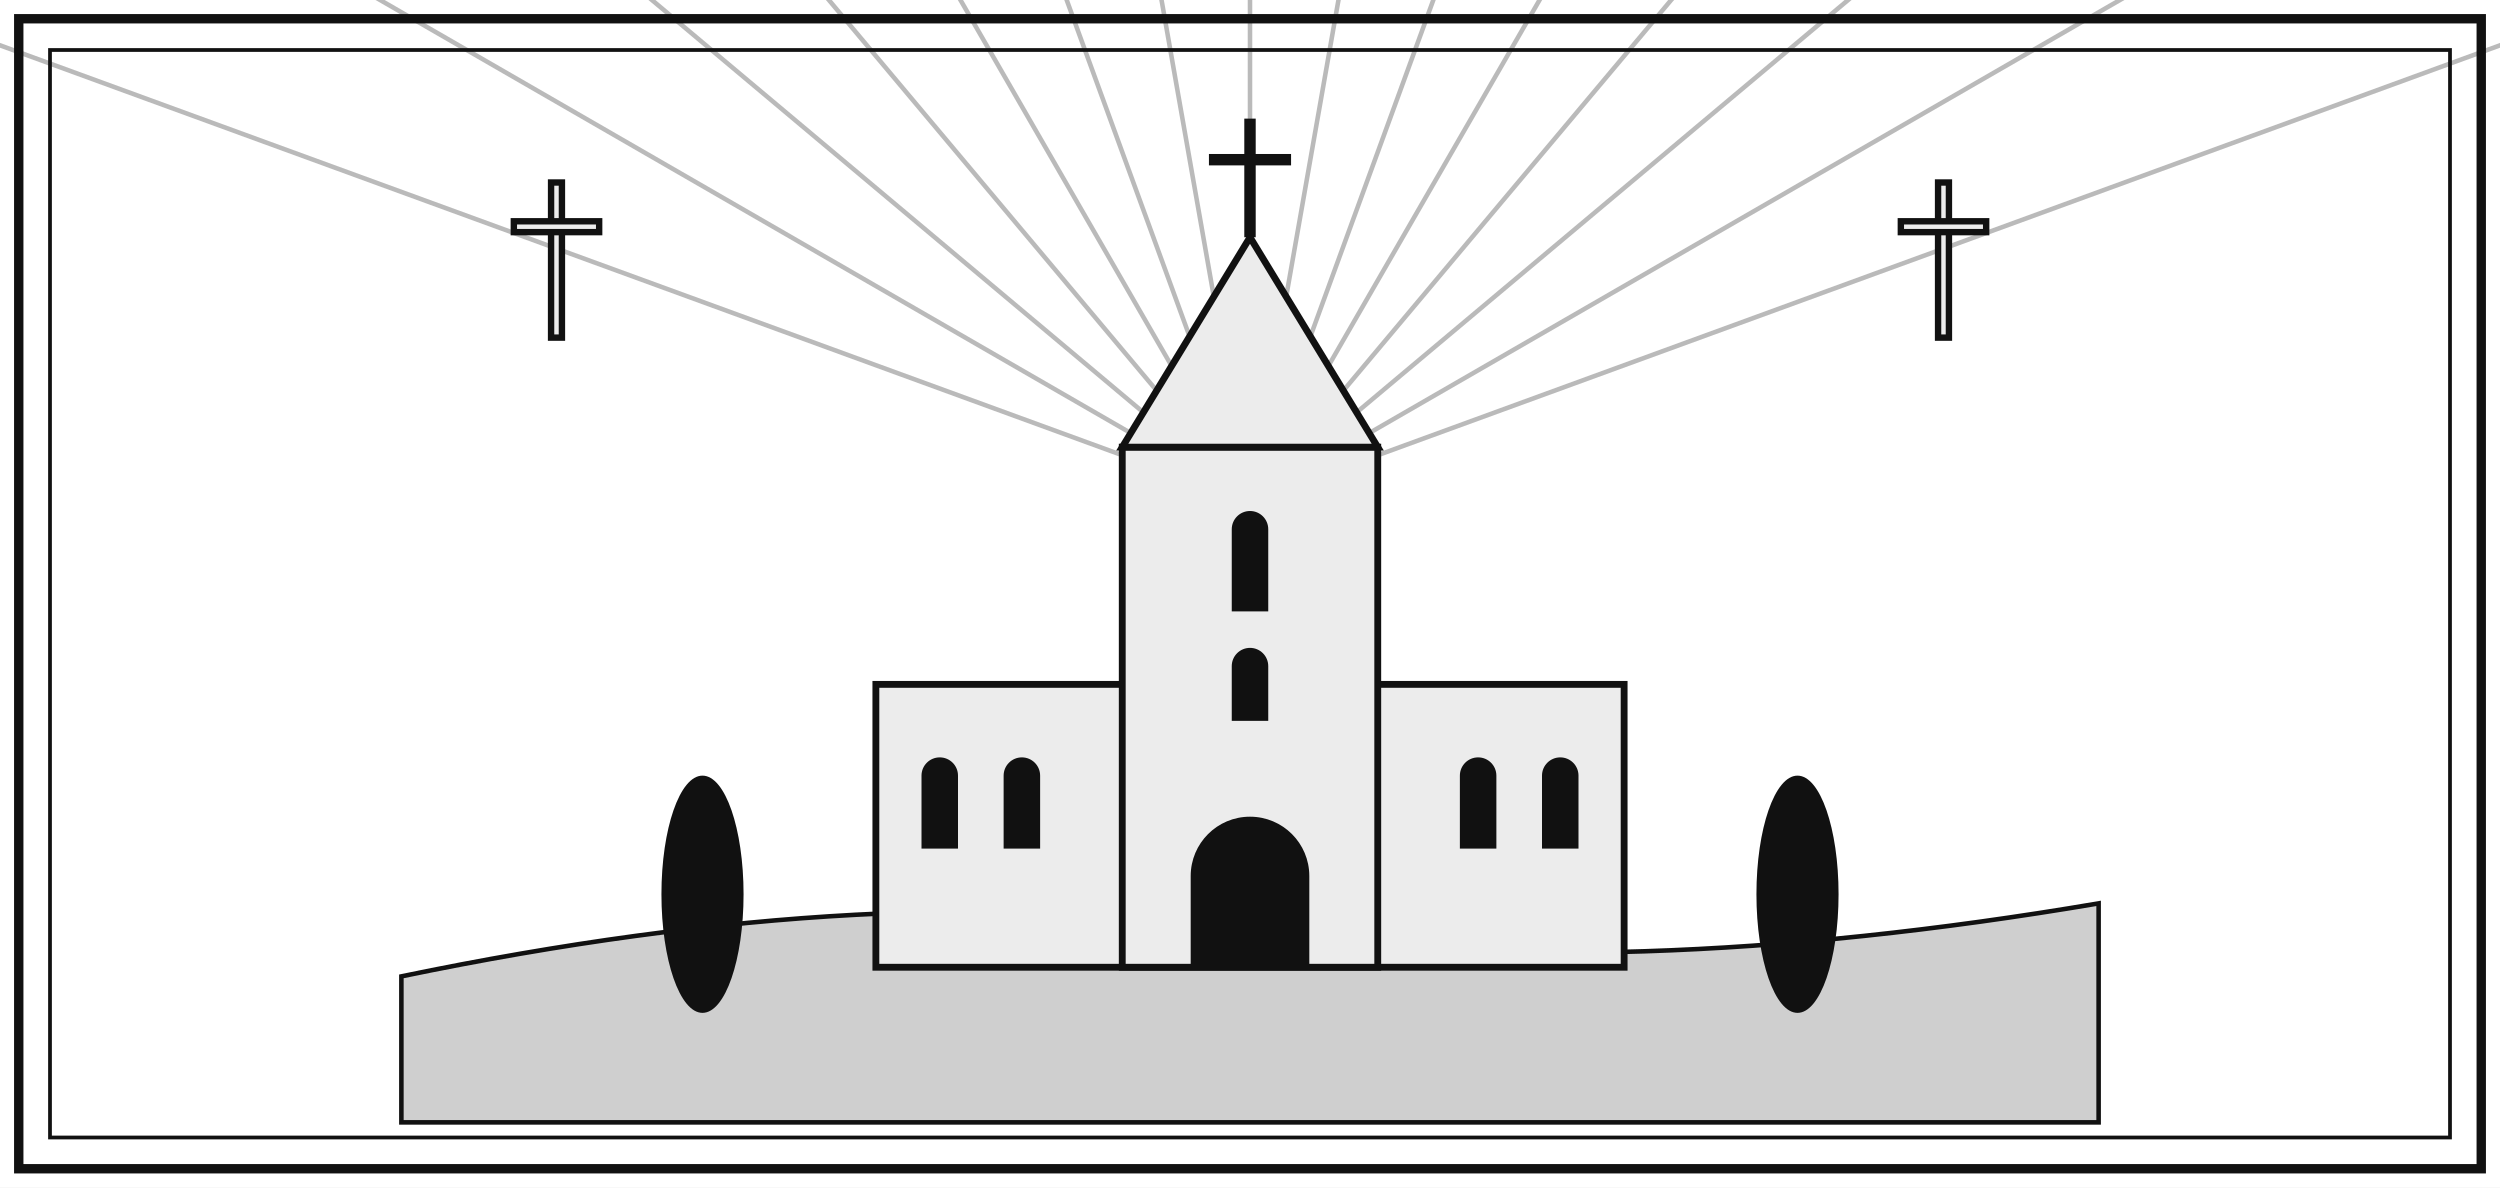
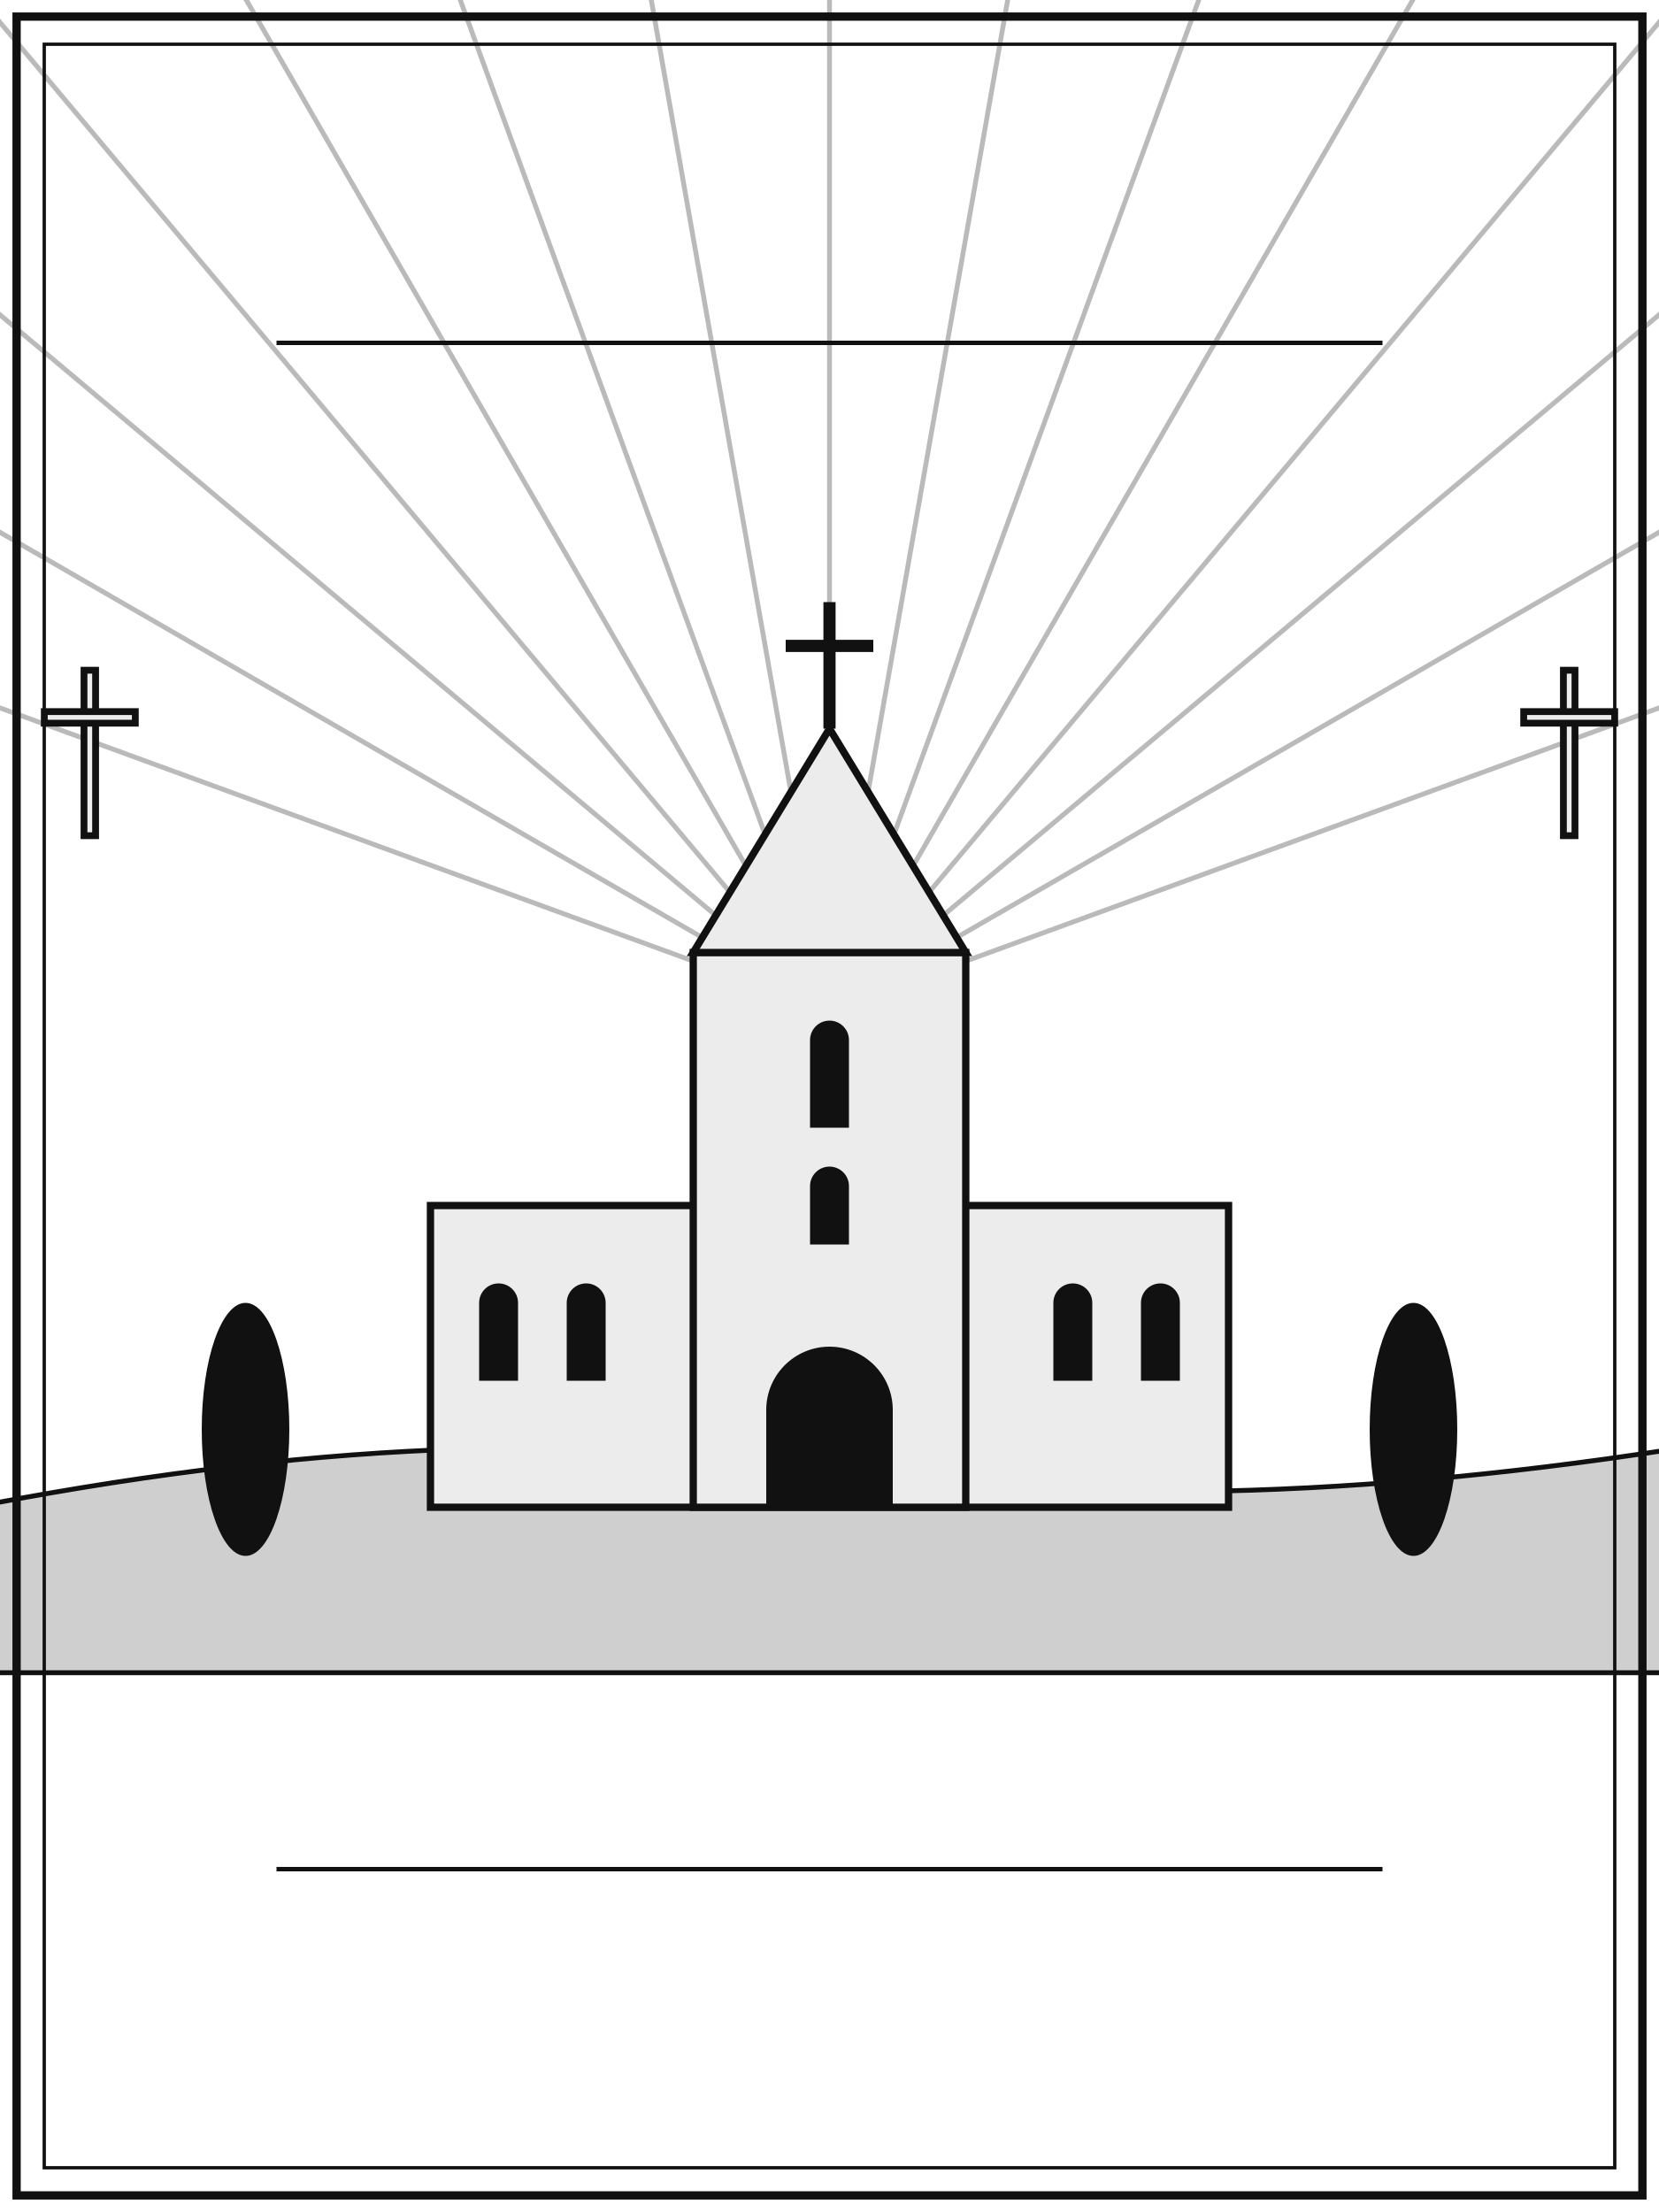
- <svg xmlns="http://www.w3.org/2000/svg" viewBox="0 0 400 190" role="img" aria-label="Ilustracja: kościół z krzyżem na wieży">
-   <rect width="400" height="190" fill="#fff" />
-   <g transform="translate(54 0) scale(.73)">
+ <svg xmlns="http://www.w3.org/2000/svg" viewBox="0 0 300 400" role="img" aria-label="Ilustracja: kościół z krzyżem na wieży">
+   <rect width="300" height="400" fill="#fff" />
+   <g transform="translate(-26 86) scale(.88)">
    <line x1="200" y1="110" x2="-82" y2="7" stroke="#8c8c8c" stroke-width="1" opacity=".6" />
    <line x1="200" y1="110" x2="-60" y2="-40" stroke="#8c8c8c" stroke-width="1" opacity=".6" />
    <line x1="200" y1="110" x2="-30" y2="-83" stroke="#8c8c8c" stroke-width="1" opacity=".6" />
    <line x1="200" y1="110" x2="7" y2="-120" stroke="#8c8c8c" stroke-width="1" opacity=".6" />
    <line x1="200" y1="110" x2="50" y2="-150" stroke="#8c8c8c" stroke-width="1" opacity=".6" />
    <line x1="200" y1="110" x2="97" y2="-172" stroke="#8c8c8c" stroke-width="1" opacity=".6" />
    <line x1="200" y1="110" x2="148" y2="-185" stroke="#8c8c8c" stroke-width="1" opacity=".6" />
    <line x1="200" y1="110" x2="200" y2="-190" stroke="#8c8c8c" stroke-width="1" opacity=".6" />
    <line x1="200" y1="110" x2="252" y2="-185" stroke="#8c8c8c" stroke-width="1" opacity=".6" />
    <line x1="200" y1="110" x2="303" y2="-172" stroke="#8c8c8c" stroke-width="1" opacity=".6" />
    <line x1="200" y1="110" x2="350" y2="-150" stroke="#8c8c8c" stroke-width="1" opacity=".6" />
    <line x1="200" y1="110" x2="393" y2="-120" stroke="#8c8c8c" stroke-width="1" opacity=".6" />
    <line x1="200" y1="110" x2="430" y2="-83" stroke="#8c8c8c" stroke-width="1" opacity=".6" />
    <line x1="200" y1="110" x2="460" y2="-40" stroke="#8c8c8c" stroke-width="1" opacity=".6" />
    <line x1="200" y1="110" x2="482" y2="7" stroke="#8c8c8c" stroke-width="1" opacity=".6" />
    <path d="M14 214Q120 192 200 204T386 198V246H14Z" fill="#cfcfcf" stroke="#111" stroke-width="1" />
    <g fill="#ececec" stroke="#111" stroke-width="1.5">
      <rect x="118" y="150" width="164" height="62" />
      <rect x="172" y="98" width="56" height="114" />
      <path d="M172 98L200 52L228 98Z" />
    </g>
    <path d="M200 52V26M191 35H209" stroke="#111" stroke-width="2.5" />
    <path d="M196 134V116.0a4.0 4.0 0 0 1 8 0V134Z" fill="#111" />
    <path d="M196 158V146.0a4.0 4.0 0 0 1 8 0V158Z" fill="#111" />
    <path d="M128 186V170.0a4.0 4.0 0 0 1 8 0V186Z" fill="#111" />
    <path d="M146 186V170.0a4.0 4.0 0 0 1 8 0V186Z" fill="#111" />
    <path d="M246 186V170.0a4.0 4.0 0 0 1 8 0V186Z" fill="#111" />
    <path d="M264 186V170.0a4.0 4.0 0 0 1 8 0V186Z" fill="#111" />
    <path d="M187 212V192a13 13 0 0 1 26 0V212Z" fill="#111" />
    <ellipse cx="80" cy="196" rx="9" ry="26" fill="#111" />
    <ellipse cx="320" cy="196" rx="9" ry="26" fill="#111" />
    <g fill="#ececec" stroke="#111" stroke-width="1.4">
      <rect x="46.81" y="40" width="2.38" height="34" />
      <rect x="38.65" y="48.5" width="18.7" height="2.38" />
    </g>
    <g fill="#ececec" stroke="#111" stroke-width="1.4">
      <rect x="350.81" y="40" width="2.38" height="34" />
      <rect x="342.65" y="48.5" width="18.7" height="2.38" />
    </g>
  </g>
-   <rect x="3" y="3" width="394" height="184" fill="none" stroke="#111" stroke-width="1.5" />
-   <rect x="8" y="8" width="384" height="174" fill="none" stroke="#111" stroke-width=".6" />
+   <path d="M50 62H250M50 338H250" stroke="#111" stroke-width=".8" />
+   <rect x="3" y="3" width="294" height="394" fill="none" stroke="#111" stroke-width="1.5" />
+   <rect x="8" y="8" width="284" height="384" fill="none" stroke="#111" stroke-width=".6" />
</svg>
